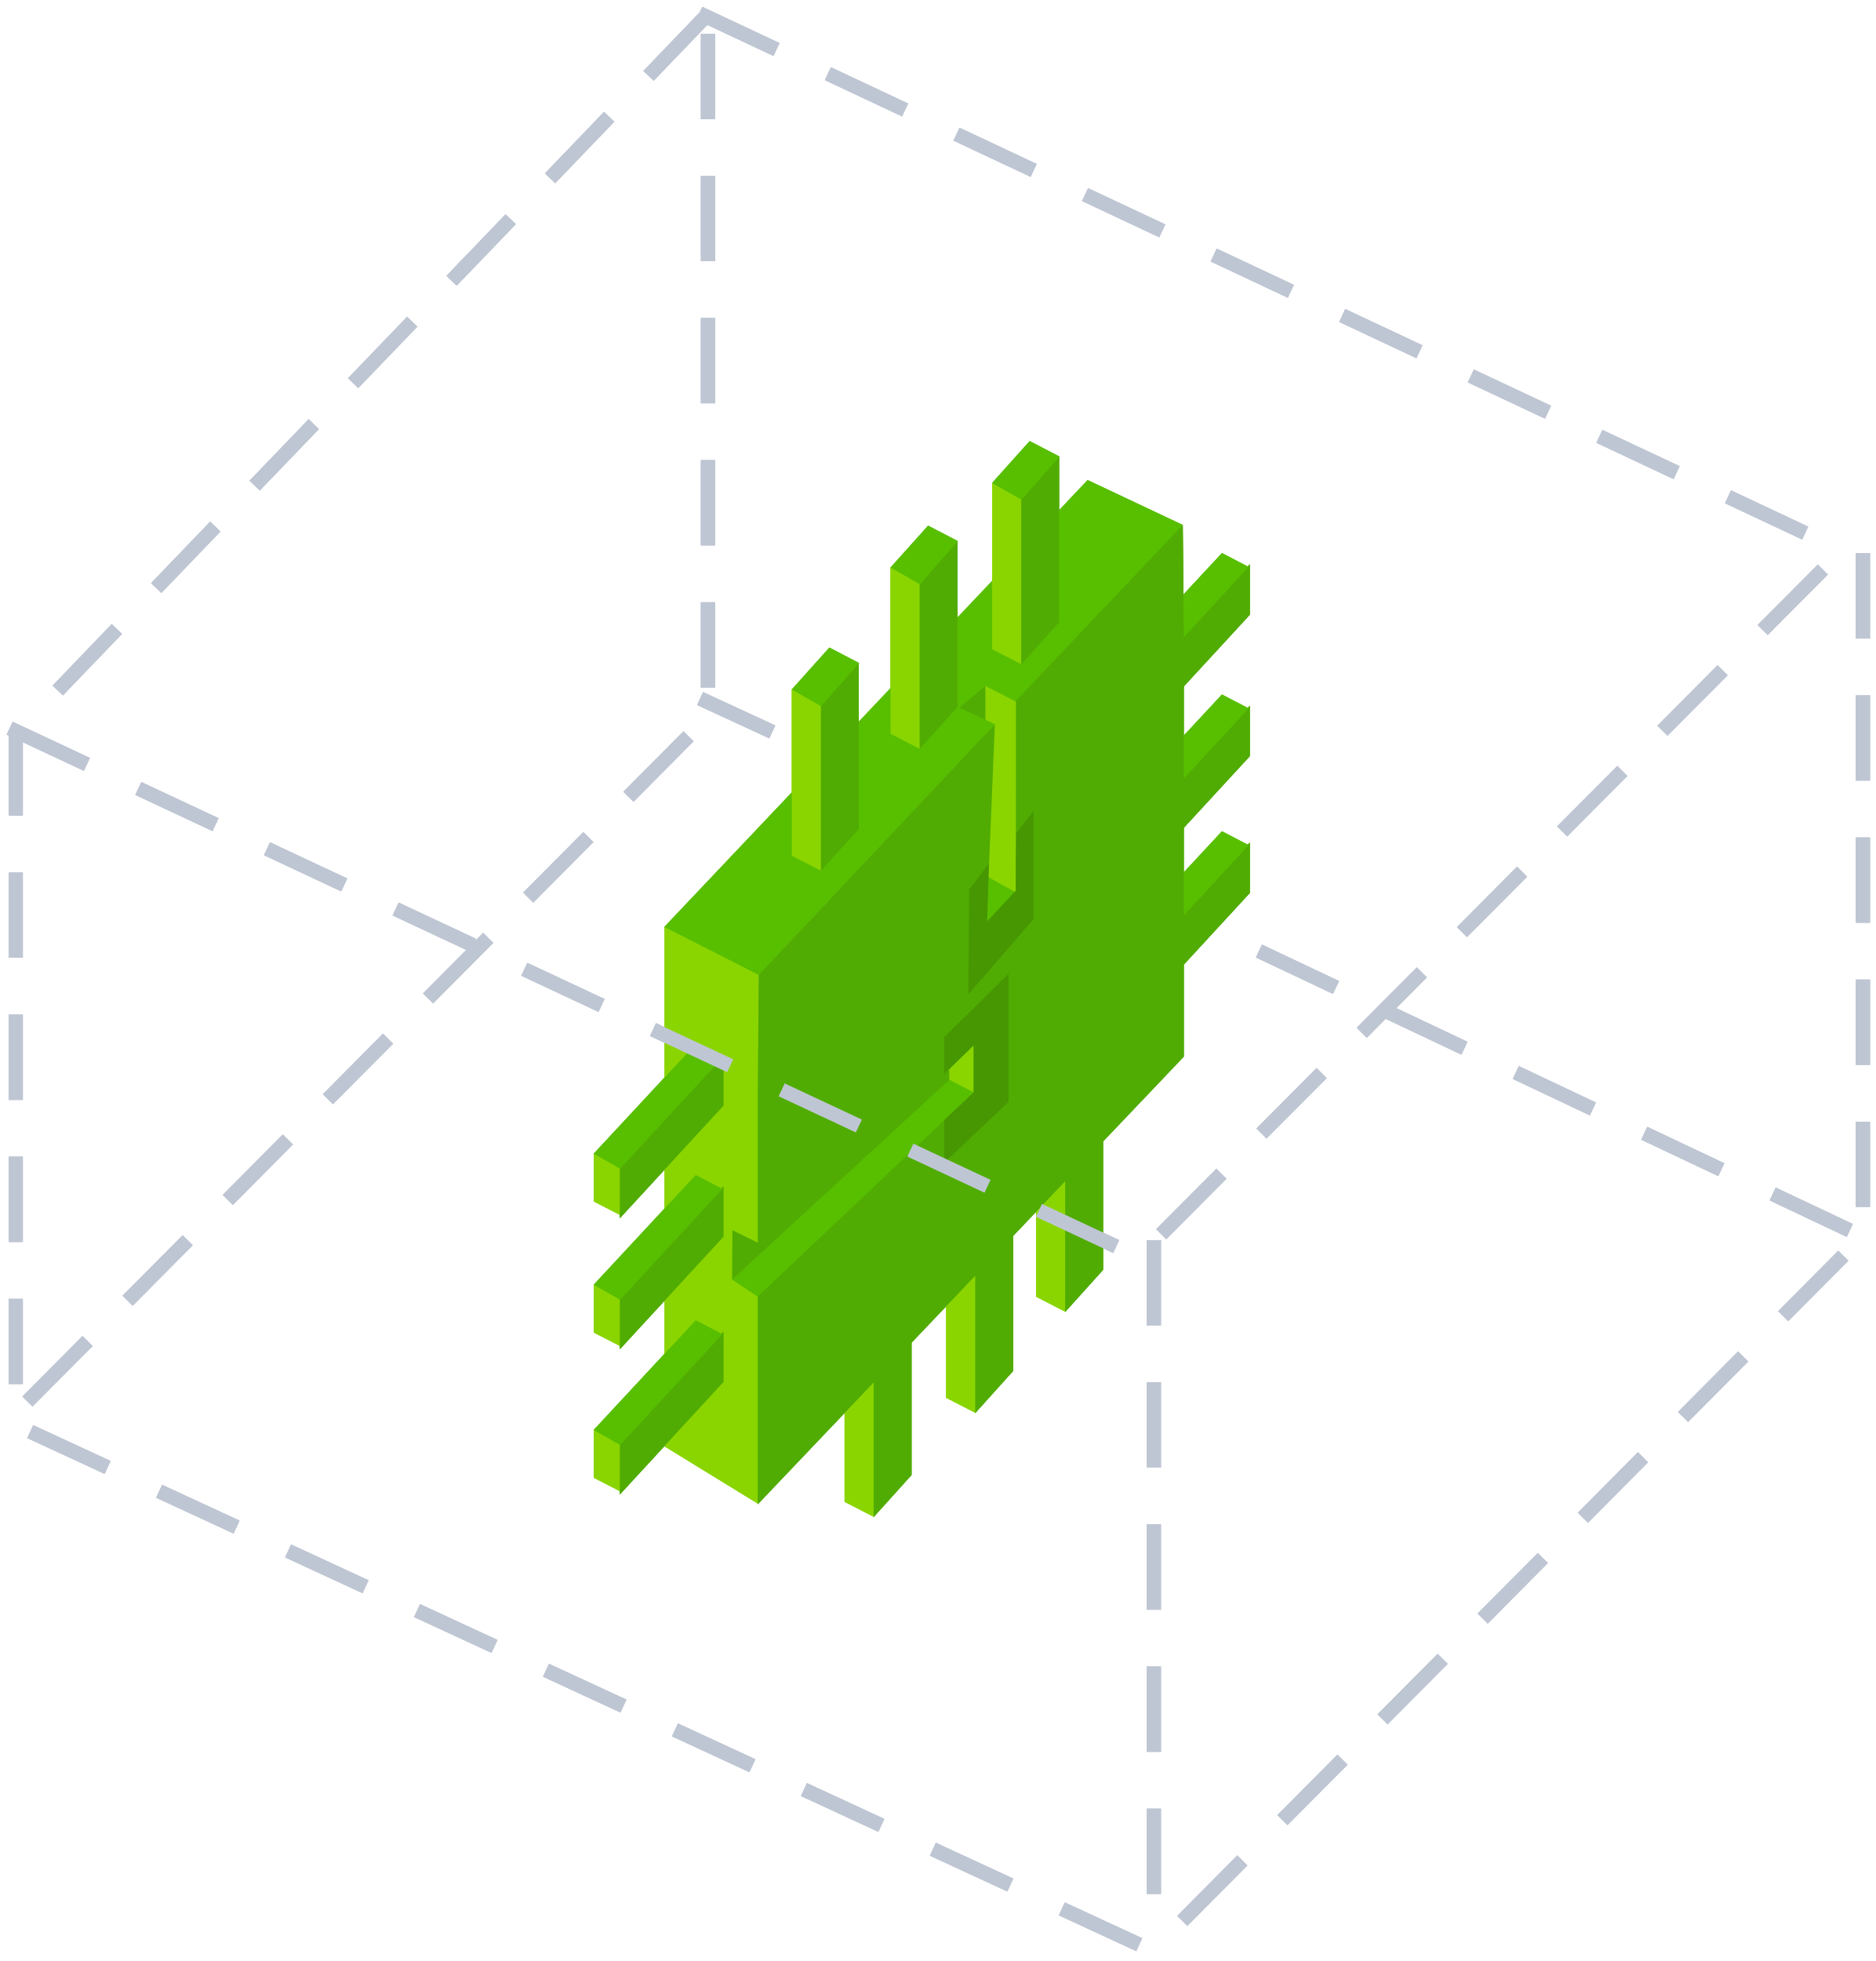
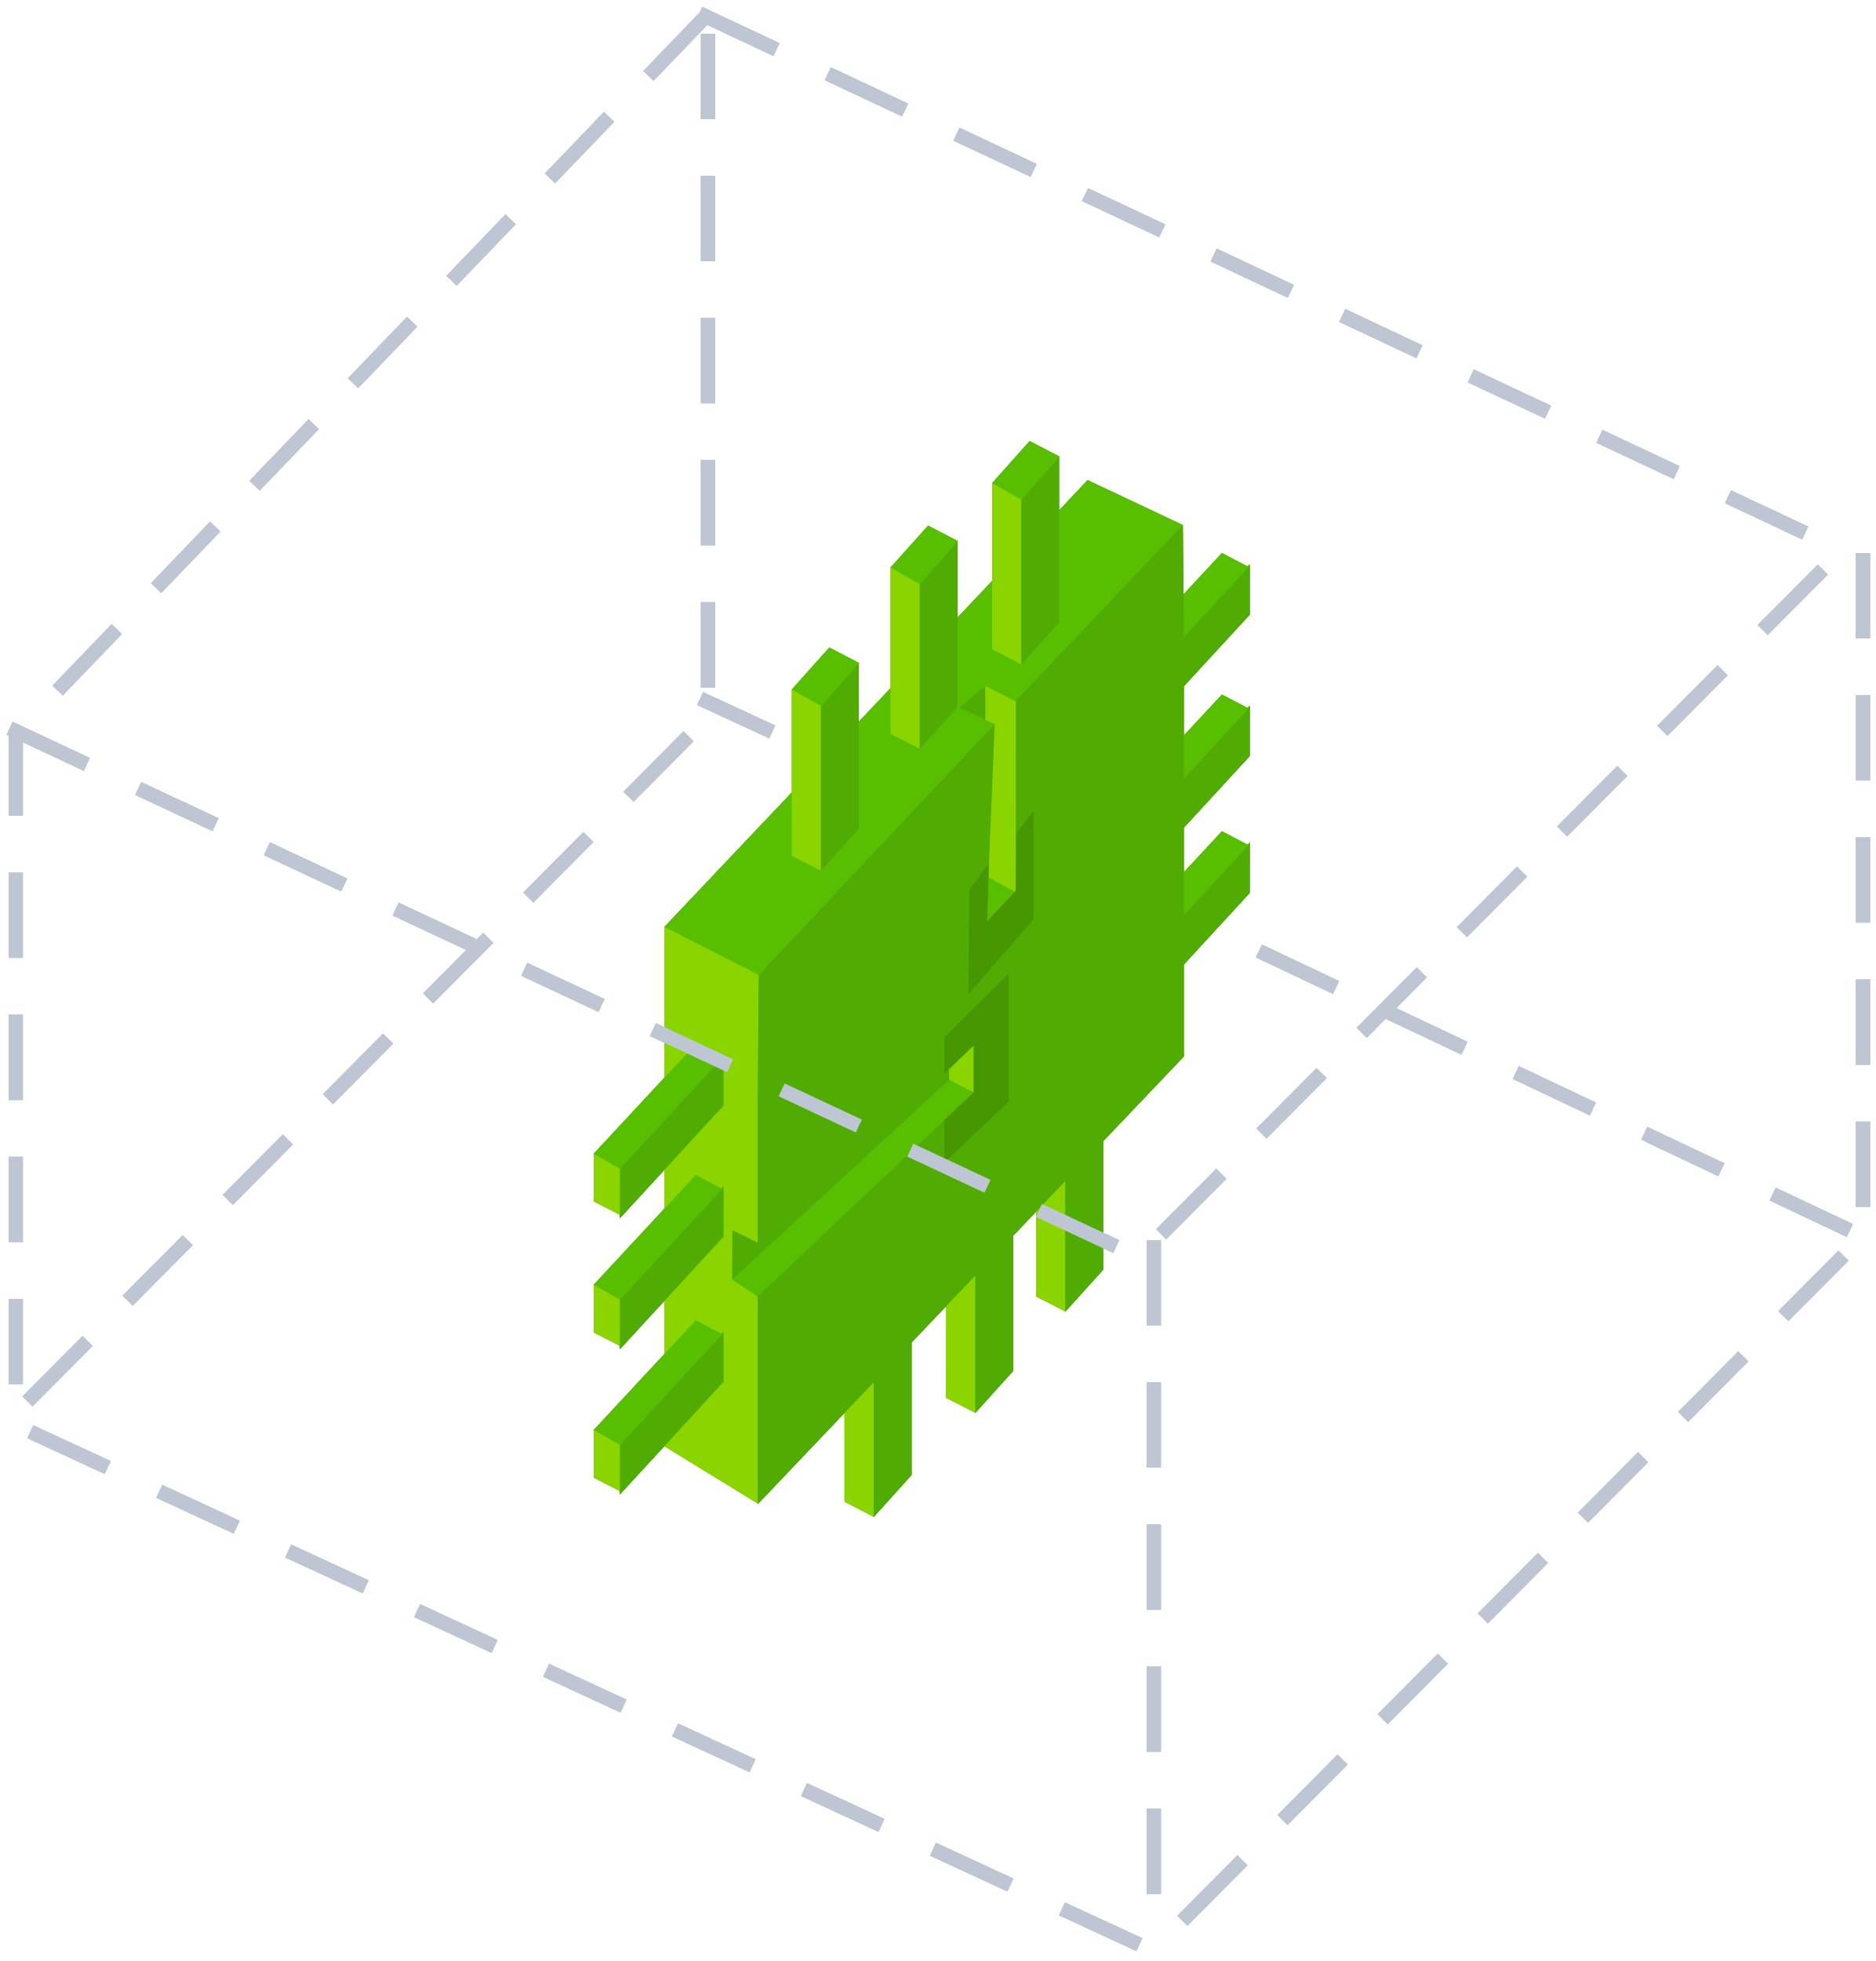
- <svg xmlns="http://www.w3.org/2000/svg" width="132px" height="138px" viewBox="0 0 132 138" version="1.1">
-   <defs />
-   <g id="Page-1" stroke="none" stroke-width="1" fill="none" fill-rule="evenodd">
-     <g id="首页编辑版" transform="translate(-649, -2417)">
-       <g id="Group-68" transform="translate(648, 2416)">
-         <g id="VM" transform="translate(0.239086, 0.727089)">
-           <g id="Group-35" transform="translate(40.47251, 30.55081)">
-             <g id="Group-38" transform="translate(38.01227, 7.363821)">
-               <g id="Group-37" transform="translate(0.027472, 0.895182)">
-                 <polygon id="Path-15" fill="#8AD500" points="1.073 8.105 3.189 9.167 2.929 12.425 1.073 11.471" />
-                 <polygon id="Path-16" fill="#50AC02" points="2.909 9.035 2.909 12.653 10.213 4.726 10.213 1.176" />
-                 <polygon id="Path-17" fill="#58BF00" transform="translate(5.60736, 4.776056) rotate(-9) translate(-5.60736, -4.776056) " points="0.604 7.363 2.272 8.697 10.61 2.113 8.907 0.855" />
-               </g>
-               <g id="Group-37" transform="translate(0.027472, 20.4726)">
-                 <polygon id="Path-15" fill="#8AD500" points="1.073 8.105 3.189 9.167 2.929 12.425 1.073 11.471" />
-                 <polygon id="Path-16" fill="#50AC02" points="2.909 9.035 2.909 12.653 10.213 4.726 10.213 1.176" />
-                 <polygon id="Path-17" fill="#58BF00" transform="translate(5.60736, 4.776056) rotate(-9) translate(-5.60736, -4.776056) " points="0.604 7.363 2.272 8.697 10.61 2.113 8.907 0.855" />
-               </g>
-               <g id="Group-37" transform="translate(0.027472, 10.8474)">
-                 <polygon id="Path-15" fill="#8AD500" points="1.073 8.105 3.189 9.167 2.929 12.425 1.073 11.471" />
-                 <polygon id="Path-16" fill="#50AC02" points="2.909 9.035 2.909 12.653 10.213 4.726 10.213 1.176" />
-                 <polygon id="Path-17" fill="#58BF00" transform="translate(5.60736, 4.776056) rotate(-9) translate(-5.60736, -4.776056) " points="0.604 7.363 2.272 8.697 10.61 2.113 8.907 0.855" />
-               </g>
-             </g>
-             <g id="Group-36" transform="translate(17.85147, 45.95812)">
-               <g id="Group-17" transform="translate(0.820317, 14.43409)">
-                 <polygon id="Path-15" fill="#8AD500" points="1.061 3.308 3.418 4.492 3.128 16.077 1.061 15.015" />
-                 <polygon id="Path-16" fill="#50AC02" points="3.106 4.345 3.106 16.088 5.773 13.129 5.773 1.462" />
-                 <polygon id="Path-17" fill="#58BF00" transform="translate(3.433737, 2.428972) rotate(-9) translate(-3.433737, -2.428972) " points="0.948 2.935 2.807 4.422 5.919 1.838 4.022 0.436" />
-               </g>
-               <g id="Group-17" transform="translate(7.970715, 7.114801)">
-                 <polygon id="Path-15" fill="#8AD500" points="1.061 3.308 3.418 4.492 3.128 16.077 1.061 15.015" />
-                 <polygon id="Path-16" fill="#50AC02" points="3.106 4.345 3.106 16.088 5.773 13.129 5.773 1.462" />
-                 <polygon id="Path-17" fill="#58BF00" transform="translate(3.433737, 2.428972) rotate(-9) translate(-3.433737, -2.428972) " points="0.948 2.935 2.807 4.422 5.919 1.838 4.022 0.436" />
-               </g>
-               <g id="Group-17" transform="translate(14.3008, 0)">
-                 <polygon id="Path-15" fill="#8AD500" points="1.061 3.308 3.418 4.492 3.128 16.077 1.061 15.015" />
-                 <polygon id="Path-16" fill="#50AC02" points="3.106 4.345 3.106 16.088 5.773 13.129 5.773 1.462" />
-                 <polygon id="Path-17" fill="#58BF00" transform="translate(3.433737, 2.428972) rotate(-9) translate(-3.433737, -2.428972) " points="0.948 2.935 2.807 4.422 5.919 1.838 4.022 0.436" />
-               </g>
-             </g>
-             <g id="Group-39" transform="translate(2.356412, 1.730139)">
-               <g id="Group-24" transform="translate(0.067727, 0.811323)">
-                 <polygon id="Path-17" fill="#58BF00" transform="translate(25.07181, 29.31982) rotate(-9) translate(-25.07181, -29.31982) " points="20.866 28.047 26.895 32.415 29.277 30.61 23.417 26.225" />
-                 <polygon id="Path-15" fill="#8AD500" points="4.639 32.366 11.253 35.778 11.246 54.658 9.425 53.774 9.425 57.252 11.238 58.206 11.238 73.013 4.639 68.963" />
-                 <polygon id="Path-15" fill="#8AD500" points="27.197 15.419 29.388 16.566 29.373 29.982 27.197 28.779" />
-                 <polygon id="Path-57" fill="#50AC02" points="27.217 15.429 27.217 17.902 25.361 16.985" />
-                 <polygon id="Path-17" fill="#58BF00" transform="translate(22.88334, 18.36803) rotate(-9) translate(-22.88334, -18.36803) " points="2.649 29.384 8.678 33.751 27.866 18.932 25.565 17.392 27.619 16.166 29.576 17.59 43.117 7.154 36.996 2.985" />
-                 <polygon id="Path-17" fill="#58BF00" transform="translate(18.03917, 50.7792) rotate(-9) translate(-18.03917, -50.7792) " points="8.485 55.793 10.139 57.32 27.593 45.438 25.683 44.238" />
-                 <polygon id="Path-16" fill="#50AC02" points="11.276 35.78 11.197 43.582 11.197 54.779 24.682 43.168 26.413 44.036 11.197 58.421 11.197 73.036 41.182 41.539 41.182 21.397 41.182 11.897 41.111 4.125 29.372 16.495 29.372 29.861 27.31 32.048 27.883 18.16" />
-                 <polygon id="Path-16" fill="#469701" points="26.08 29.775 26.02 37.164 30.61 31.858 30.61 24.245 29.389 25.812 29.351 29.876 27.342 32.023 27.466 27.946" />
-                 <polygon id="Path-7" fill="#8AD500" points="26.388 40.75 24.581 42.524 24.581 43.117 26.388 44.048" />
-               </g>
-               <polygon id="Path-58" fill="#50AC02" points="9.482 54.573 9.459 58.039 24.744 43.985 24.744 43.244 11.274 55.449" />
-             </g>
-             <g id="Group-40" transform="translate(14.79705, 0.351049)">
-               <g id="Group-17" transform="translate(0.161712, 14.57646)">
-                 <polygon id="Path-15" fill="#8AD500" points="1.061 3.308 3.418 4.492 3.128 16.077 1.061 15.015" />
-                 <polygon id="Path-16" fill="#50AC02" points="3.106 4.345 3.106 16.088 5.773 13.129 5.773 1.462" />
-                 <polygon id="Path-17" fill="#58BF00" transform="translate(3.433737, 2.428972) rotate(-9) translate(-3.433737, -2.428972) " points="0.948 2.935 2.807 4.422 5.919 1.838 4.022 0.436" />
-               </g>
-               <g id="Group-17" transform="translate(7.110716, 5.995982)">
-                 <polygon id="Path-15" fill="#8AD500" points="1.061 3.308 3.418 4.492 3.128 16.077 1.061 15.015" />
-                 <polygon id="Path-16" fill="#50AC02" points="3.106 4.345 3.106 16.088 5.773 13.129 5.773 1.462" />
-                 <polygon id="Path-17" fill="#58BF00" transform="translate(3.433737, 2.428972) rotate(-9) translate(-3.433737, -2.428972) " points="0.948 2.935 2.807 4.422 5.919 1.838 4.022 0.436" />
-               </g>
-               <g id="Group-17" transform="translate(14.26111, 0.044117)">
-                 <polygon id="Path-15" fill="#8AD500" points="1.061 3.308 3.418 4.492 3.128 16.077 1.061 15.015" />
-                 <polygon id="Path-16" fill="#50AC02" points="3.106 4.345 3.106 16.088 5.773 13.129 5.773 1.462" />
-                 <polygon id="Path-17" fill="#58BF00" transform="translate(3.433737, 2.428972) rotate(-9) translate(-3.433737, -2.428972) " points="0.948 2.935 2.807 4.422 5.919 1.838 4.022 0.436" />
-               </g>
-             </g>
-             <g id="Group-17" transform="translate(0.035029, 42.25343)">
-               <g id="Group-37" transform="translate(0.969781, 0.545233)">
-                 <polygon id="Path-15" fill="#8AD500" points="1.073 8.105 3.189 9.167 2.929 12.425 1.073 11.471" />
-                 <polygon id="Path-16" fill="#50AC02" points="2.909 9.035 2.909 12.653 10.213 4.726 10.213 1.176" />
-                 <polygon id="Path-17" fill="#58BF00" transform="translate(5.60736, 4.776056) rotate(-9) translate(-5.60736, -4.776056) " points="0.604 7.363 2.272 8.697 10.61 2.113 8.907 0.855" />
-               </g>
-               <g id="Group-37" transform="translate(0.969781, 19.98686)">
-                 <polygon id="Path-15" fill="#8AD500" points="1.073 8.105 3.189 9.167 2.929 12.425 1.073 11.471" />
-                 <polygon id="Path-16" fill="#50AC02" points="2.909 9.035 2.909 12.653 10.213 4.726 10.213 1.176" />
-                 <polygon id="Path-17" fill="#58BF00" transform="translate(5.60736, 4.776056) rotate(-9) translate(-5.60736, -4.776056) " points="0.604 7.363 2.272 8.697 10.61 2.113 8.907 0.855" />
-               </g>
-               <g id="Group-37" transform="translate(0.969781, 9.766271)">
-                 <polygon id="Path-15" fill="#8AD500" points="1.073 8.105 3.189 9.167 2.929 12.425 1.073 11.471" />
-                 <polygon id="Path-16" fill="#50AC02" points="2.909 9.035 2.909 12.653 10.213 4.726 10.213 1.176" />
-                 <polygon id="Path-17" fill="#58BF00" transform="translate(5.60736, 4.776056) rotate(-9) translate(-5.60736, -4.776056) " points="0.604 7.363 2.272 8.697 10.61 2.113 8.907 0.855" />
-               </g>
-             </g>
-             <polygon id="Path-59" fill="#469701" points="26.747 45.276 28.824 43.273 28.824 46.588 26.747 48.544 26.747 51.543 31.277 47.26 31.277 38.244 26.747 42.706" />
-           </g>
-           <g id="waikuang" transform="translate(0.47251, 0.550813)" stroke="#BFC6D3" stroke-dasharray="5" stroke-linecap="square">
-             <path d="M49.962,0.868 L131.404,39.146 L131.404,86.701 L81.406,137.006 L1.395,99.997 L1.395,51.391 L49.962,0.868 Z" id="Line-27" />
-             <path d="M130.028,86.098 L88.97,66.683 M54.189,51.019 L50.017,49.089" id="Line-27" />
-             <path d="M50.118,2.604 L50.118,50.159 L0.12,100.464" id="Line-27" />
-             <path d="M1.421,51.18 L80.421,88.18 L130.569,37.811" id="Line" />
-             <path d="M81.5,87.5 L81.5,136.5" id="Line-2" />
-           </g>
-         </g>
-         <g id="VM" transform="translate(0.239086, 0.727089)">
-           <g id="Group-35" transform="translate(40.47251, 30.55081)">
-             <g id="Group-38" transform="translate(38.01227, 7.363821)">
-               <g id="Group-37" transform="translate(0.027472, 0.895182)">
-                 <polygon id="Path-15" fill="#8AD500" points="1.073 8.105 3.189 9.167 2.929 12.425 1.073 11.471" />
-                 <polygon id="Path-16" fill="#50AC02" points="2.909 9.035 2.909 12.653 10.213 4.726 10.213 1.176" />
-                 <polygon id="Path-17" fill="#58BF00" transform="translate(5.60736, 4.776056) rotate(-9) translate(-5.60736, -4.776056) " points="0.604 7.363 2.272 8.697 10.61 2.113 8.907 0.855" />
-               </g>
-               <g id="Group-37" transform="translate(0.027472, 20.4726)">
-                 <polygon id="Path-15" fill="#8AD500" points="1.073 8.105 3.189 9.167 2.929 12.425 1.073 11.471" />
-                 <polygon id="Path-16" fill="#50AC02" points="2.909 9.035 2.909 12.653 10.213 4.726 10.213 1.176" />
-                 <polygon id="Path-17" fill="#58BF00" transform="translate(5.60736, 4.776056) rotate(-9) translate(-5.60736, -4.776056) " points="0.604 7.363 2.272 8.697 10.61 2.113 8.907 0.855" />
-               </g>
-               <g id="Group-37" transform="translate(0.027472, 10.8474)">
-                 <polygon id="Path-15" fill="#8AD500" points="1.073 8.105 3.189 9.167 2.929 12.425 1.073 11.471" />
-                 <polygon id="Path-16" fill="#50AC02" points="2.909 9.035 2.909 12.653 10.213 4.726 10.213 1.176" />
-                 <polygon id="Path-17" fill="#58BF00" transform="translate(5.60736, 4.776056) rotate(-9) translate(-5.60736, -4.776056) " points="0.604 7.363 2.272 8.697 10.61 2.113 8.907 0.855" />
-               </g>
-             </g>
-             <g id="Group-36" transform="translate(17.85147, 45.95812)">
-               <g id="Group-17" transform="translate(0.820317, 14.43409)">
-                 <polygon id="Path-15" fill="#8AD500" points="1.061 3.308 3.418 4.492 3.128 16.077 1.061 15.015" />
-                 <polygon id="Path-16" fill="#50AC02" points="3.106 4.345 3.106 16.088 5.773 13.129 5.773 1.462" />
-                 <polygon id="Path-17" fill="#58BF00" transform="translate(3.433737, 2.428972) rotate(-9) translate(-3.433737, -2.428972) " points="0.948 2.935 2.807 4.422 5.919 1.838 4.022 0.436" />
-               </g>
-               <g id="Group-17" transform="translate(7.970715, 7.114801)">
-                 <polygon id="Path-15" fill="#8AD500" points="1.061 3.308 3.418 4.492 3.128 16.077 1.061 15.015" />
-                 <polygon id="Path-16" fill="#50AC02" points="3.106 4.345 3.106 16.088 5.773 13.129 5.773 1.462" />
-                 <polygon id="Path-17" fill="#58BF00" transform="translate(3.433737, 2.428972) rotate(-9) translate(-3.433737, -2.428972) " points="0.948 2.935 2.807 4.422 5.919 1.838 4.022 0.436" />
-               </g>
-               <g id="Group-17" transform="translate(14.3008, 0)">
-                 <polygon id="Path-15" fill="#8AD500" points="1.061 3.308 3.418 4.492 3.128 16.077 1.061 15.015" />
-                 <polygon id="Path-16" fill="#50AC02" points="3.106 4.345 3.106 16.088 5.773 13.129 5.773 1.462" />
-                 <polygon id="Path-17" fill="#58BF00" transform="translate(3.433737, 2.428972) rotate(-9) translate(-3.433737, -2.428972) " points="0.948 2.935 2.807 4.422 5.919 1.838 4.022 0.436" />
-               </g>
-             </g>
-             <g id="Group-39" transform="translate(2.356412, 1.730139)">
-               <g id="Group-24" transform="translate(0.067727, 0.811323)">
-                 <polygon id="Path-17" fill="#58BF00" transform="translate(25.07181, 29.31982) rotate(-9) translate(-25.07181, -29.31982) " points="20.866 28.047 26.895 32.415 29.277 30.61 23.417 26.225" />
-                 <polygon id="Path-15" fill="#8AD500" points="4.639 32.366 11.253 35.778 11.246 54.658 9.425 53.774 9.425 57.252 11.238 58.206 11.238 73.013 4.639 68.963" />
-                 <polygon id="Path-15" fill="#8AD500" points="27.197 15.419 29.388 16.566 29.373 29.982 27.197 28.779" />
-                 <polygon id="Path-57" fill="#50AC02" points="27.217 15.429 27.217 17.902 25.361 16.985" />
-                 <polygon id="Path-17" fill="#58BF00" transform="translate(22.88334, 18.36803) rotate(-9) translate(-22.88334, -18.36803) " points="2.649 29.384 8.678 33.751 27.866 18.932 25.565 17.392 27.619 16.166 29.576 17.59 43.117 7.154 36.996 2.985" />
-                 <polygon id="Path-17" fill="#58BF00" transform="translate(18.03917, 50.7792) rotate(-9) translate(-18.03917, -50.7792) " points="8.485 55.793 10.139 57.32 27.593 45.438 25.683 44.238" />
-                 <polygon id="Path-16" fill="#50AC02" points="11.276 35.78 11.197 43.582 11.197 54.779 24.682 43.168 26.413 44.036 11.197 58.421 11.197 73.036 41.182 41.539 41.182 21.397 41.182 11.897 41.111 4.125 29.372 16.495 29.372 29.861 27.31 32.048 27.883 18.16" />
-                 <polygon id="Path-16" fill="#469701" points="26.08 29.775 26.02 37.164 30.61 31.858 30.61 24.245 29.389 25.812 29.351 29.876 27.342 32.023 27.466 27.946" />
-                 <polygon id="Path-7" fill="#8AD500" points="26.388 40.75 24.581 42.524 24.581 43.117 26.388 44.048" />
-               </g>
-               <polygon id="Path-58" fill="#50AC02" points="9.482 54.573 9.459 58.039 24.744 43.985 24.744 43.244 11.274 55.449" />
-             </g>
-             <g id="Group-40" transform="translate(14.79705, 0.351049)">
-               <g id="Group-17" transform="translate(0.161712, 14.57646)">
-                 <polygon id="Path-15" fill="#8AD500" points="1.061 3.308 3.418 4.492 3.128 16.077 1.061 15.015" />
-                 <polygon id="Path-16" fill="#50AC02" points="3.106 4.345 3.106 16.088 5.773 13.129 5.773 1.462" />
-                 <polygon id="Path-17" fill="#58BF00" transform="translate(3.433737, 2.428972) rotate(-9) translate(-3.433737, -2.428972) " points="0.948 2.935 2.807 4.422 5.919 1.838 4.022 0.436" />
-               </g>
-               <g id="Group-17" transform="translate(7.110716, 5.995982)">
-                 <polygon id="Path-15" fill="#8AD500" points="1.061 3.308 3.418 4.492 3.128 16.077 1.061 15.015" />
-                 <polygon id="Path-16" fill="#50AC02" points="3.106 4.345 3.106 16.088 5.773 13.129 5.773 1.462" />
-                 <polygon id="Path-17" fill="#58BF00" transform="translate(3.433737, 2.428972) rotate(-9) translate(-3.433737, -2.428972) " points="0.948 2.935 2.807 4.422 5.919 1.838 4.022 0.436" />
-               </g>
-               <g id="Group-17" transform="translate(14.26111, 0.044117)">
-                 <polygon id="Path-15" fill="#8AD500" points="1.061 3.308 3.418 4.492 3.128 16.077 1.061 15.015" />
-                 <polygon id="Path-16" fill="#50AC02" points="3.106 4.345 3.106 16.088 5.773 13.129 5.773 1.462" />
-                 <polygon id="Path-17" fill="#58BF00" transform="translate(3.433737, 2.428972) rotate(-9) translate(-3.433737, -2.428972) " points="0.948 2.935 2.807 4.422 5.919 1.838 4.022 0.436" />
-               </g>
-             </g>
-             <g id="Group-17" transform="translate(0.035029, 42.25343)">
-               <g id="Group-37" transform="translate(0.969781, 0.545233)">
-                 <polygon id="Path-15" fill="#8AD500" points="1.073 8.105 3.189 9.167 2.929 12.425 1.073 11.471" />
-                 <polygon id="Path-16" fill="#50AC02" points="2.909 9.035 2.909 12.653 10.213 4.726 10.213 1.176" />
-                 <polygon id="Path-17" fill="#58BF00" transform="translate(5.60736, 4.776056) rotate(-9) translate(-5.60736, -4.776056) " points="0.604 7.363 2.272 8.697 10.61 2.113 8.907 0.855" />
-               </g>
-               <g id="Group-37" transform="translate(0.969781, 19.98686)">
-                 <polygon id="Path-15" fill="#8AD500" points="1.073 8.105 3.189 9.167 2.929 12.425 1.073 11.471" />
-                 <polygon id="Path-16" fill="#50AC02" points="2.909 9.035 2.909 12.653 10.213 4.726 10.213 1.176" />
-                 <polygon id="Path-17" fill="#58BF00" transform="translate(5.60736, 4.776056) rotate(-9) translate(-5.60736, -4.776056) " points="0.604 7.363 2.272 8.697 10.61 2.113 8.907 0.855" />
-               </g>
-               <g id="Group-37" transform="translate(0.969781, 9.766271)">
-                 <polygon id="Path-15" fill="#8AD500" points="1.073 8.105 3.189 9.167 2.929 12.425 1.073 11.471" />
-                 <polygon id="Path-16" fill="#50AC02" points="2.909 9.035 2.909 12.653 10.213 4.726 10.213 1.176" />
-                 <polygon id="Path-17" fill="#58BF00" transform="translate(5.60736, 4.776056) rotate(-9) translate(-5.60736, -4.776056) " points="0.604 7.363 2.272 8.697 10.61 2.113 8.907 0.855" />
-               </g>
-             </g>
-             <polygon id="Path-59" fill="#469701" points="26.747 45.276 28.824 43.273 28.824 46.588 26.747 48.544 26.747 51.543 31.277 47.26 31.277 38.244 26.747 42.706" />
-           </g>
-           <g id="waikuang" transform="translate(0.47251, 0.550813)" stroke="#BFC6D3" stroke-dasharray="5" stroke-linecap="square">
-             <path d="M49.962,0.868 L131.404,39.146 L131.404,86.701 L81.406,137.006 L1.395,99.997 L1.395,51.391 L49.962,0.868 Z" id="Line-27" />
-             <path d="M130.028,86.098 L88.97,66.683 M54.189,51.019 L50.017,49.089" id="Line-27" />
-             <path d="M50.118,2.604 L50.118,50.159 L0.12,100.464" id="Line-27" />
-             <path d="M1.421,51.18 L80.421,88.18 L130.569,37.811" id="Line" />
-             <path d="M81.5,87.5 L81.5,136.5" id="Line-2" />
-           </g>
-         </g>
-         <g id="VM" transform="translate(0.239086, 0.727089)">
-           <g id="Group-35" transform="translate(40.47251, 30.55081)">
-             <g id="Group-38" transform="translate(38.01227, 7.363821)">
-               <g id="Group-37" transform="translate(0.027472, 0.895182)">
-                 <polygon id="Path-15" fill="#8AD500" points="1.073 8.105 3.189 9.167 2.929 12.425 1.073 11.471" />
-                 <polygon id="Path-16" fill="#50AC02" points="2.909 9.035 2.909 12.653 10.213 4.726 10.213 1.176" />
-                 <polygon id="Path-17" fill="#58BF00" transform="translate(5.60736, 4.776056) rotate(-9) translate(-5.60736, -4.776056) " points="0.604 7.363 2.272 8.697 10.61 2.113 8.907 0.855" />
-               </g>
-               <g id="Group-37" transform="translate(0.027472, 20.4726)">
-                 <polygon id="Path-15" fill="#8AD500" points="1.073 8.105 3.189 9.167 2.929 12.425 1.073 11.471" />
-                 <polygon id="Path-16" fill="#50AC02" points="2.909 9.035 2.909 12.653 10.213 4.726 10.213 1.176" />
-                 <polygon id="Path-17" fill="#58BF00" transform="translate(5.60736, 4.776056) rotate(-9) translate(-5.60736, -4.776056) " points="0.604 7.363 2.272 8.697 10.61 2.113 8.907 0.855" />
-               </g>
-               <g id="Group-37" transform="translate(0.027472, 10.8474)">
-                 <polygon id="Path-15" fill="#8AD500" points="1.073 8.105 3.189 9.167 2.929 12.425 1.073 11.471" />
-                 <polygon id="Path-16" fill="#50AC02" points="2.909 9.035 2.909 12.653 10.213 4.726 10.213 1.176" />
-                 <polygon id="Path-17" fill="#58BF00" transform="translate(5.60736, 4.776056) rotate(-9) translate(-5.60736, -4.776056) " points="0.604 7.363 2.272 8.697 10.61 2.113 8.907 0.855" />
-               </g>
-             </g>
-             <g id="Group-36" transform="translate(17.85147, 45.95812)">
-               <g id="Group-17" transform="translate(0.820317, 14.43409)">
-                 <polygon id="Path-15" fill="#8AD500" points="1.061 3.308 3.418 4.492 3.128 16.077 1.061 15.015" />
-                 <polygon id="Path-16" fill="#50AC02" points="3.106 4.345 3.106 16.088 5.773 13.129 5.773 1.462" />
-                 <polygon id="Path-17" fill="#58BF00" transform="translate(3.433737, 2.428972) rotate(-9) translate(-3.433737, -2.428972) " points="0.948 2.935 2.807 4.422 5.919 1.838 4.022 0.436" />
-               </g>
-               <g id="Group-17" transform="translate(7.970715, 7.114801)">
-                 <polygon id="Path-15" fill="#8AD500" points="1.061 3.308 3.418 4.492 3.128 16.077 1.061 15.015" />
-                 <polygon id="Path-16" fill="#50AC02" points="3.106 4.345 3.106 16.088 5.773 13.129 5.773 1.462" />
-                 <polygon id="Path-17" fill="#58BF00" transform="translate(3.433737, 2.428972) rotate(-9) translate(-3.433737, -2.428972) " points="0.948 2.935 2.807 4.422 5.919 1.838 4.022 0.436" />
-               </g>
-               <g id="Group-17" transform="translate(14.3008, 0)">
-                 <polygon id="Path-15" fill="#8AD500" points="1.061 3.308 3.418 4.492 3.128 16.077 1.061 15.015" />
-                 <polygon id="Path-16" fill="#50AC02" points="3.106 4.345 3.106 16.088 5.773 13.129 5.773 1.462" />
-                 <polygon id="Path-17" fill="#58BF00" transform="translate(3.433737, 2.428972) rotate(-9) translate(-3.433737, -2.428972) " points="0.948 2.935 2.807 4.422 5.919 1.838 4.022 0.436" />
-               </g>
-             </g>
-             <g id="Group-39" transform="translate(2.356412, 1.730139)">
-               <g id="Group-24" transform="translate(0.067727, 0.811323)">
-                 <polygon id="Path-17" fill="#58BF00" transform="translate(25.07181, 29.31982) rotate(-9) translate(-25.07181, -29.31982) " points="20.866 28.047 26.895 32.415 29.277 30.61 23.417 26.225" />
-                 <polygon id="Path-15" fill="#8AD500" points="4.639 32.366 11.253 35.778 11.246 54.658 9.425 53.774 9.425 57.252 11.238 58.206 11.238 73.013 4.639 68.963" />
-                 <polygon id="Path-15" fill="#8AD500" points="27.197 15.419 29.388 16.566 29.373 29.982 27.197 28.779" />
-                 <polygon id="Path-57" fill="#50AC02" points="27.217 15.429 27.217 17.902 25.361 16.985" />
-                 <polygon id="Path-17" fill="#58BF00" transform="translate(22.88334, 18.36803) rotate(-9) translate(-22.88334, -18.36803) " points="2.649 29.384 8.678 33.751 27.866 18.932 25.565 17.392 27.619 16.166 29.576 17.59 43.117 7.154 36.996 2.985" />
-                 <polygon id="Path-17" fill="#58BF00" transform="translate(18.03917, 50.7792) rotate(-9) translate(-18.03917, -50.7792) " points="8.485 55.793 10.139 57.32 27.593 45.438 25.683 44.238" />
-                 <polygon id="Path-16" fill="#50AC02" points="11.276 35.78 11.197 43.582 11.197 54.779 24.682 43.168 26.413 44.036 11.197 58.421 11.197 73.036 41.182 41.539 41.182 21.397 41.182 11.897 41.111 4.125 29.372 16.495 29.372 29.861 27.31 32.048 27.883 18.16" />
-                 <polygon id="Path-16" fill="#469701" points="26.08 29.775 26.02 37.164 30.61 31.858 30.61 24.245 29.389 25.812 29.351 29.876 27.342 32.023 27.466 27.946" />
-                 <polygon id="Path-7" fill="#8AD500" points="26.388 40.75 24.581 42.524 24.581 43.117 26.388 44.048" />
-               </g>
-               <polygon id="Path-58" fill="#50AC02" points="9.482 54.573 9.459 58.039 24.744 43.985 24.744 43.244 11.274 55.449" />
-             </g>
-             <g id="Group-40" transform="translate(14.79705, 0.351049)">
-               <g id="Group-17" transform="translate(0.161712, 14.57646)">
-                 <polygon id="Path-15" fill="#8AD500" points="1.061 3.308 3.418 4.492 3.128 16.077 1.061 15.015" />
-                 <polygon id="Path-16" fill="#50AC02" points="3.106 4.345 3.106 16.088 5.773 13.129 5.773 1.462" />
-                 <polygon id="Path-17" fill="#58BF00" transform="translate(3.433737, 2.428972) rotate(-9) translate(-3.433737, -2.428972) " points="0.948 2.935 2.807 4.422 5.919 1.838 4.022 0.436" />
-               </g>
-               <g id="Group-17" transform="translate(7.110716, 5.995982)">
-                 <polygon id="Path-15" fill="#8AD500" points="1.061 3.308 3.418 4.492 3.128 16.077 1.061 15.015" />
-                 <polygon id="Path-16" fill="#50AC02" points="3.106 4.345 3.106 16.088 5.773 13.129 5.773 1.462" />
-                 <polygon id="Path-17" fill="#58BF00" transform="translate(3.433737, 2.428972) rotate(-9) translate(-3.433737, -2.428972) " points="0.948 2.935 2.807 4.422 5.919 1.838 4.022 0.436" />
-               </g>
-               <g id="Group-17" transform="translate(14.26111, 0.044117)">
-                 <polygon id="Path-15" fill="#8AD500" points="1.061 3.308 3.418 4.492 3.128 16.077 1.061 15.015" />
-                 <polygon id="Path-16" fill="#50AC02" points="3.106 4.345 3.106 16.088 5.773 13.129 5.773 1.462" />
-                 <polygon id="Path-17" fill="#58BF00" transform="translate(3.433737, 2.428972) rotate(-9) translate(-3.433737, -2.428972) " points="0.948 2.935 2.807 4.422 5.919 1.838 4.022 0.436" />
-               </g>
-             </g>
-             <g id="Group-17" transform="translate(0.035029, 42.25343)">
-               <g id="Group-37" transform="translate(0.969781, 0.545233)">
-                 <polygon id="Path-15" fill="#8AD500" points="1.073 8.105 3.189 9.167 2.929 12.425 1.073 11.471" />
-                 <polygon id="Path-16" fill="#50AC02" points="2.909 9.035 2.909 12.653 10.213 4.726 10.213 1.176" />
-                 <polygon id="Path-17" fill="#58BF00" transform="translate(5.60736, 4.776056) rotate(-9) translate(-5.60736, -4.776056) " points="0.604 7.363 2.272 8.697 10.61 2.113 8.907 0.855" />
-               </g>
-               <g id="Group-37" transform="translate(0.969781, 19.98686)">
-                 <polygon id="Path-15" fill="#8AD500" points="1.073 8.105 3.189 9.167 2.929 12.425 1.073 11.471" />
-                 <polygon id="Path-16" fill="#50AC02" points="2.909 9.035 2.909 12.653 10.213 4.726 10.213 1.176" />
-                 <polygon id="Path-17" fill="#58BF00" transform="translate(5.60736, 4.776056) rotate(-9) translate(-5.60736, -4.776056) " points="0.604 7.363 2.272 8.697 10.61 2.113 8.907 0.855" />
-               </g>
-               <g id="Group-37" transform="translate(0.969781, 9.766271)">
-                 <polygon id="Path-15" fill="#8AD500" points="1.073 8.105 3.189 9.167 2.929 12.425 1.073 11.471" />
-                 <polygon id="Path-16" fill="#50AC02" points="2.909 9.035 2.909 12.653 10.213 4.726 10.213 1.176" />
-                 <polygon id="Path-17" fill="#58BF00" transform="translate(5.60736, 4.776056) rotate(-9) translate(-5.60736, -4.776056) " points="0.604 7.363 2.272 8.697 10.61 2.113 8.907 0.855" />
-               </g>
-             </g>
-             <polygon id="Path-59" fill="#469701" points="26.747 45.276 28.824 43.273 28.824 46.588 26.747 48.544 26.747 51.543 31.277 47.26 31.277 38.244 26.747 42.706" />
-           </g>
-           <g id="waikuang" transform="translate(0.47251, 0.550813)" stroke="#BFC6D3" stroke-dasharray="5" stroke-linecap="square">
-             <path d="M49.962,0.868 L131.404,39.146 L131.404,86.701 L81.406,137.006 L1.395,99.997 L1.395,51.391 L49.962,0.868 Z" id="Line-27" />
-             <path d="M130.028,86.098 L88.97,66.683 M54.189,51.019 L50.017,49.089" id="Line-27" />
-             <path d="M50.118,2.604 L50.118,50.159 L0.12,100.464" id="Line-27" />
-             <path d="M1.421,51.18 L80.421,88.18 L130.569,37.811" id="Line" />
-             <path d="M81.5,87.5 L81.5,136.5" id="Line-2" />
-           </g>
-         </g>
+ <svg xmlns="http://www.w3.org/2000/svg" width="132" height="138">
+   <g fill="none" fill-rule="evenodd">
+     <path fill="#8AD500" d="M78.82 46.64l2.12 1.06-.26 3.26-1.86-.95z" />
+     <path fill="#50AC02" d="M80.66 47.57v3.62l7.3-7.93v-3.55z" />
+     <path fill="#58BF00" d="M78.82 46.65l1.86 1.06 7.2-7.81-1.88-.98z" />
+     <path fill="#8AD500" d="M78.82 66.22l2.12 1.06-.26 3.26-1.86-.95z" />
+     <path fill="#50AC02" d="M80.66 67.15v3.62l7.3-7.93v-3.55z" />
+     <path fill="#58BF00" d="M78.82 66.23l1.86 1.05 7.2-7.8L86 58.5z" />
+     <g>
+       <path fill="#8AD500" d="M78.82 56.6l2.12 1.06-.26 3.25-1.86-.95z" />
+       <path fill="#50AC02" d="M80.66 57.52v3.62l7.3-7.93v-3.55z" />
+       <path fill="#58BF00" d="M78.82 56.6l1.86 1.06 7.2-7.8-1.88-.98z" />
+     </g>
+     <g>
+       <path fill="#8AD500" d="M59.44 93.98l2.36 1.18-.29 11.59-2.07-1.07z" />
+       <path fill="#50AC02" d="M61.49 95.01v11.75l2.67-2.96V92.13z" />
+       <path fill="#58BF00" d="M59.44 93.99l2.07 1.18 2.67-3.04-2.1-1.1z" />
+       <g>
+         <path fill="#8AD500" d="M66.6 86.66l2.35 1.18-.29 11.59-2.07-1.06z" />
+         <path fill="#50AC02" d="M68.64 87.7v11.74l2.67-2.96V84.81z" />
+         <path fill="#58BF00" d="M66.6 86.67l2.06 1.18 2.67-3.04-2.1-1.1z" />
+       </g>
+       <g>
+         <path fill="#8AD500" d="M72.92 79.54l2.36 1.19L75 92.3l-2.07-1.06z" />
+         <path fill="#50AC02" d="M74.97 80.58v11.74l2.67-2.96V77.7z" />
+         <path fill="#58BF00" d="M72.92 79.55L75 80.73l2.67-3.04-2.1-1.09z" />
+       </g>
+     </g>
+     <g>
+       <path fill="#58BF00" d="M62.85 61.54l6.64 3.37 2.07-2.15-6.47-3.42z" />
+       <path fill="#8AD500" d="M46.77 65.19l6.62 3.4v18.89l-1.83-.89v3.48l1.81.96v14.8l-6.6-4.05zM69.33 48.24l2.2 1.15-.02 13.41-2.18-1.2z" />
+       <path fill="#50AC02" d="M69.35 48.25v2.47l-1.85-.92z" />
+       <path fill="#58BF00" d="M46.76 65.23l6.63 3.37 16.64-17.63-2.51-1.17 1.83-1.53 2.16 1.1 11.74-12.42-6.7-3.16zM51.52 90.04l1.87 1.26 15.39-14.47-2.08-.89z" />
+       <path fill="#50AC02" d="M53.41 68.6l-.08 7.8v11.2l13.49-11.61 1.73.87-15.22 14.38v14.61l29.99-31.5V44.73l-.07-7.78L71.5 49.31v13.37l-2.06 2.19.57-13.9z" />
+       <path fill="#469701" d="M68.22 62.6l-.06 7.38 4.59-5.3v-7.62l-1.22 1.57-.04 4.07-2.01 2.14.12-4.07z" />
+       <path fill="#8AD500" d="M68.52 73.57l-1.8 1.77v.6l1.8.93z" />
+       <path fill="#50AC02" d="M51.55 86.58l-.02 3.47L66.8 75.99v-.74l-13.47 12.2z" />
+     </g>
+     <g>
+       <path fill="#8AD500" d="M55.73 48.51l2.36 1.19-.3 11.58-2.06-1.06z" />
+       <path fill="#50AC02" d="M57.78 49.55v11.74l2.66-2.96V46.67z" />
+       <path fill="#58BF00" d="M55.73 48.52l2.07 1.18 2.67-3.04-2.1-1.09z" />
+       <g>
+         <path fill="#8AD500" d="M62.68 39.93l2.36 1.19-.3 11.58-2.06-1.06z" />
+         <path fill="#50AC02" d="M64.73 40.97v11.74l2.66-2.96V38.1z" />
+         <path fill="#58BF00" d="M62.68 39.94l2.07 1.18 2.67-3.04-2.1-1.09z" />
+       </g>
+       <g>
+         <path fill="#8AD500" d="M69.83 33.98l2.36 1.18-.3 11.59-2.06-1.06z" />
+         <path fill="#50AC02" d="M71.88 35.02v11.74l2.66-2.96V32.13z" />
+         <path fill="#58BF00" d="M69.83 34l2.07 1.17 2.67-3.04-2.1-1.09z" />
+       </g>
+     </g>
+     <g>
+       <path fill="#8AD500" d="M41.79 81.18l2.12 1.06-.26 3.26-1.86-.95z" />
+       <path fill="#50AC02" d="M43.63 82.11v3.62l7.3-7.93v-3.55z" />
+       <path fill="#58BF00" d="M41.79 81.19l1.85 1.06 7.2-7.81-1.87-.98z" />
+       <g>
+         <path fill="#8AD500" d="M41.79 100.62l2.12 1.07-.26 3.25-1.86-.95z" />
+         <path fill="#50AC02" d="M43.63 101.55v3.62l7.3-7.93V93.7z" />
+         <path fill="#58BF00" d="M41.79 100.63l1.85 1.06 7.2-7.8-1.87-.98z" />
+       </g>
+       <g>
+         <path fill="#8AD500" d="M41.79 90.4l2.12 1.06-.26 3.26-1.86-.95z" />
+         <path fill="#50AC02" d="M43.63 91.33v3.62l7.3-7.93v-3.55z" />
+         <path fill="#58BF00" d="M41.79 90.41l1.85 1.06 7.2-7.8-1.87-.99z" />
+       </g>
+     </g>
+     <path fill="#469701" d="M66.46 75.55l2.08-2v3.32l-2.08 1.95v3l4.53-4.28v-9.02l-4.53 4.46z" />
+     <g stroke="#BFC6D3" stroke-dasharray="5" stroke-linecap="square">
+       <path d="M49.67 1.15l81.45 38.27v47.56l-50 50.3-80.01-37V51.66L49.67 1.15zM129.74 86.38L88.68 66.96M53.9 51.3l-4.17-1.93" />
+       <path d="M49.83 2.88v47.56l-50 50.3" />
+       <path d="M1.13 51.46l79 37 50.15-50.37M81.21 87.78v49" />
+     </g>
+     <g>
+       <path fill="#8AD500" d="M78.82 46.64l2.12 1.06-.26 3.26-1.86-.95z" />
+       <path fill="#50AC02" d="M80.66 47.57v3.62l7.3-7.93v-3.55z" />
+       <path fill="#58BF00" d="M78.82 46.65l1.86 1.06 7.2-7.81-1.88-.98z" />
+       <path fill="#8AD500" d="M78.82 66.22l2.12 1.06-.26 3.26-1.86-.95z" />
+       <path fill="#50AC02" d="M80.66 67.15v3.62l7.3-7.93v-3.55z" />
+       <path fill="#58BF00" d="M78.82 66.23l1.86 1.05 7.2-7.8L86 58.5z" />
+       <g>
+         <path fill="#8AD500" d="M78.82 56.6l2.12 1.06-.26 3.25-1.86-.95z" />
+         <path fill="#50AC02" d="M80.66 57.52v3.62l7.3-7.93v-3.55z" />
+         <path fill="#58BF00" d="M78.82 56.6l1.86 1.06 7.2-7.8-1.88-.98z" />
+       </g>
+       <g>
+         <path fill="#8AD500" d="M59.44 93.98l2.36 1.18-.29 11.59-2.07-1.07z" />
+         <path fill="#50AC02" d="M61.49 95.01v11.75l2.67-2.96V92.13z" />
+         <path fill="#58BF00" d="M59.44 93.99l2.07 1.18 2.67-3.04-2.1-1.1z" />
+         <g>
+           <path fill="#8AD500" d="M66.6 86.66l2.35 1.18-.29 11.59-2.07-1.06z" />
+           <path fill="#50AC02" d="M68.64 87.7v11.74l2.67-2.96V84.81z" />
+           <path fill="#58BF00" d="M66.6 86.67l2.06 1.18 2.67-3.04-2.1-1.1z" />
+         </g>
+         <g>
+           <path fill="#8AD500" d="M72.92 79.54l2.36 1.19L75 92.3l-2.07-1.06z" />
+           <path fill="#50AC02" d="M74.97 80.58v11.74l2.67-2.96V77.7z" />
+           <path fill="#58BF00" d="M72.92 79.55L75 80.73l2.67-3.04-2.1-1.09z" />
+         </g>
+       </g>
+       <g>
+         <path fill="#58BF00" d="M62.85 61.54l6.64 3.37 2.07-2.15-6.47-3.42z" />
+         <path fill="#8AD500" d="M46.77 65.19l6.62 3.4v18.89l-1.83-.89v3.48l1.81.96v14.8l-6.6-4.05zM69.33 48.24l2.2 1.15-.02 13.41-2.18-1.2z" />
+         <path fill="#50AC02" d="M69.35 48.25v2.47l-1.85-.92z" />
+         <path fill="#58BF00" d="M46.76 65.23l6.63 3.37 16.64-17.63-2.51-1.17 1.83-1.53 2.16 1.1 11.74-12.42-6.7-3.16zM51.52 90.04l1.87 1.26 15.39-14.47-2.08-.89z" />
+         <path fill="#50AC02" d="M53.41 68.6l-.08 7.8v11.2l13.49-11.61 1.73.87-15.22 14.38v14.61l29.99-31.5V44.73l-.07-7.78L71.5 49.31v13.37l-2.06 2.19.57-13.9z" />
+         <path fill="#469701" d="M68.22 62.6l-.06 7.38 4.59-5.3v-7.62l-1.22 1.57-.04 4.07-2.01 2.14.12-4.07z" />
+         <path fill="#8AD500" d="M68.52 73.57l-1.8 1.77v.6l1.8.93z" />
+         <path fill="#50AC02" d="M51.55 86.58l-.02 3.47L66.8 75.99v-.74l-13.47 12.2z" />
+       </g>
+       <g>
+         <path fill="#8AD500" d="M55.73 48.51l2.36 1.19-.3 11.58-2.06-1.06z" />
+         <path fill="#50AC02" d="M57.78 49.55v11.74l2.66-2.96V46.67z" />
+         <path fill="#58BF00" d="M55.73 48.52l2.07 1.18 2.67-3.04-2.1-1.09z" />
+         <g>
+           <path fill="#8AD500" d="M62.68 39.93l2.36 1.19-.3 11.58-2.06-1.06z" />
+           <path fill="#50AC02" d="M64.73 40.97v11.74l2.66-2.96V38.1z" />
+           <path fill="#58BF00" d="M62.68 39.94l2.07 1.18 2.67-3.04-2.1-1.09z" />
+         </g>
+         <g>
+           <path fill="#8AD500" d="M69.83 33.98l2.36 1.18-.3 11.59-2.06-1.06z" />
+           <path fill="#50AC02" d="M71.88 35.02v11.74l2.66-2.96V32.13z" />
+           <path fill="#58BF00" d="M69.83 34l2.07 1.17 2.67-3.04-2.1-1.09z" />
+         </g>
+       </g>
+       <g>
+         <path fill="#8AD500" d="M41.79 81.18l2.12 1.06-.26 3.26-1.86-.95z" />
+         <path fill="#50AC02" d="M43.63 82.11v3.62l7.3-7.93v-3.55z" />
+         <path fill="#58BF00" d="M41.79 81.19l1.85 1.06 7.2-7.81-1.87-.98z" />
+         <g>
+           <path fill="#8AD500" d="M41.79 100.62l2.12 1.07-.26 3.25-1.86-.95z" />
+           <path fill="#50AC02" d="M43.63 101.55v3.62l7.3-7.93V93.7z" />
+           <path fill="#58BF00" d="M41.79 100.63l1.85 1.06 7.2-7.8-1.87-.98z" />
+         </g>
+         <g>
+           <path fill="#8AD500" d="M41.79 90.4l2.12 1.06-.26 3.26-1.86-.95z" />
+           <path fill="#50AC02" d="M43.63 91.33v3.62l7.3-7.93v-3.55z" />
+           <path fill="#58BF00" d="M41.79 90.41l1.85 1.06 7.2-7.8-1.87-.99z" />
+         </g>
+       </g>
+       <path fill="#469701" d="M66.46 75.55l2.08-2v3.32l-2.08 1.95v3l4.53-4.28v-9.02l-4.53 4.46z" />
+       <g stroke="#BFC6D3" stroke-dasharray="5" stroke-linecap="square">
+         <path d="M49.67 1.15l81.45 38.27v47.56l-50 50.3-80.01-37V51.66L49.67 1.15zM129.74 86.38L88.68 66.96M53.9 51.3l-4.17-1.93" />
+         <path d="M49.83 2.88v47.56l-50 50.3" />
+         <path d="M1.13 51.46l79 37 50.15-50.37M81.21 87.78v49" />
+       </g>
+     </g>
+     <g>
+       <path fill="#8AD500" d="M78.82 46.64l2.12 1.06-.26 3.26-1.86-.95z" />
+       <path fill="#50AC02" d="M80.66 47.57v3.62l7.3-7.93v-3.55z" />
+       <path fill="#58BF00" d="M78.82 46.65l1.86 1.06 7.2-7.81-1.88-.98z" />
+       <path fill="#8AD500" d="M78.82 66.22l2.12 1.06-.26 3.26-1.86-.95z" />
+       <path fill="#50AC02" d="M80.66 67.15v3.62l7.3-7.93v-3.55z" />
+       <path fill="#58BF00" d="M78.82 66.23l1.86 1.05 7.2-7.8L86 58.5z" />
+       <g>
+         <path fill="#8AD500" d="M78.82 56.6l2.12 1.06-.26 3.25-1.86-.95z" />
+         <path fill="#50AC02" d="M80.66 57.52v3.62l7.3-7.93v-3.55z" />
+         <path fill="#58BF00" d="M78.82 56.6l1.86 1.06 7.2-7.8-1.88-.98z" />
+       </g>
+       <g>
+         <path fill="#8AD500" d="M59.44 93.98l2.36 1.18-.29 11.59-2.07-1.07z" />
+         <path fill="#50AC02" d="M61.49 95.01v11.75l2.67-2.96V92.13z" />
+         <path fill="#58BF00" d="M59.44 93.99l2.07 1.18 2.67-3.04-2.1-1.1z" />
+         <g>
+           <path fill="#8AD500" d="M66.6 86.66l2.35 1.18-.29 11.59-2.07-1.06z" />
+           <path fill="#50AC02" d="M68.64 87.7v11.74l2.67-2.96V84.81z" />
+           <path fill="#58BF00" d="M66.6 86.67l2.06 1.18 2.67-3.04-2.1-1.1z" />
+         </g>
+         <g>
+           <path fill="#8AD500" d="M72.92 79.54l2.36 1.19L75 92.3l-2.07-1.06z" />
+           <path fill="#50AC02" d="M74.97 80.58v11.74l2.67-2.96V77.7z" />
+           <path fill="#58BF00" d="M72.92 79.55L75 80.73l2.67-3.04-2.1-1.09z" />
+         </g>
+       </g>
+       <g>
+         <path fill="#58BF00" d="M62.85 61.54l6.64 3.37 2.07-2.15-6.47-3.42z" />
+         <path fill="#8AD500" d="M46.77 65.19l6.62 3.4v18.89l-1.83-.89v3.48l1.81.96v14.8l-6.6-4.05zM69.33 48.24l2.2 1.15-.02 13.41-2.18-1.2z" />
+         <path fill="#50AC02" d="M69.35 48.25v2.47l-1.85-.92z" />
+         <path fill="#58BF00" d="M46.76 65.23l6.63 3.37 16.64-17.63-2.51-1.17 1.83-1.53 2.16 1.1 11.74-12.42-6.7-3.16zM51.52 90.04l1.87 1.26 15.39-14.47-2.08-.89z" />
+         <path fill="#50AC02" d="M53.41 68.6l-.08 7.8v11.2l13.49-11.61 1.73.87-15.22 14.38v14.61l29.99-31.5V44.73l-.07-7.78L71.5 49.31v13.37l-2.06 2.19.57-13.9z" />
+         <path fill="#469701" d="M68.22 62.6l-.06 7.38 4.59-5.3v-7.62l-1.22 1.57-.04 4.07-2.01 2.14.12-4.07z" />
+         <path fill="#8AD500" d="M68.52 73.57l-1.8 1.77v.6l1.8.93z" />
+         <path fill="#50AC02" d="M51.55 86.58l-.02 3.47L66.8 75.99v-.74l-13.47 12.2z" />
+       </g>
+       <g>
+         <path fill="#8AD500" d="M55.73 48.51l2.36 1.19-.3 11.58-2.06-1.06z" />
+         <path fill="#50AC02" d="M57.78 49.55v11.74l2.66-2.96V46.67z" />
+         <path fill="#58BF00" d="M55.73 48.52l2.07 1.18 2.67-3.04-2.1-1.09z" />
+         <g>
+           <path fill="#8AD500" d="M62.68 39.93l2.36 1.19-.3 11.58-2.06-1.06z" />
+           <path fill="#50AC02" d="M64.73 40.97v11.74l2.66-2.96V38.1z" />
+           <path fill="#58BF00" d="M62.68 39.94l2.07 1.18 2.67-3.04-2.1-1.09z" />
+         </g>
+         <g>
+           <path fill="#8AD500" d="M69.83 33.98l2.36 1.18-.3 11.59-2.06-1.06z" />
+           <path fill="#50AC02" d="M71.88 35.02v11.74l2.66-2.96V32.13z" />
+           <path fill="#58BF00" d="M69.83 34l2.07 1.17 2.67-3.04-2.1-1.09z" />
+         </g>
+       </g>
+       <g>
+         <path fill="#8AD500" d="M41.79 81.18l2.12 1.06-.26 3.26-1.86-.95z" />
+         <path fill="#50AC02" d="M43.63 82.11v3.62l7.3-7.93v-3.55z" />
+         <path fill="#58BF00" d="M41.79 81.19l1.85 1.06 7.2-7.81-1.87-.98z" />
+         <g>
+           <path fill="#8AD500" d="M41.79 100.62l2.12 1.07-.26 3.25-1.86-.95z" />
+           <path fill="#50AC02" d="M43.63 101.55v3.62l7.3-7.93V93.7z" />
+           <path fill="#58BF00" d="M41.79 100.63l1.85 1.06 7.2-7.8-1.87-.98z" />
+         </g>
+         <g>
+           <path fill="#8AD500" d="M41.79 90.4l2.12 1.06-.26 3.26-1.86-.95z" />
+           <path fill="#50AC02" d="M43.63 91.33v3.62l7.3-7.93v-3.55z" />
+           <path fill="#58BF00" d="M41.79 90.41l1.85 1.06 7.2-7.8-1.87-.99z" />
+         </g>
+       </g>
+       <path fill="#469701" d="M66.46 75.55l2.08-2v3.32l-2.08 1.95v3l4.53-4.28v-9.02l-4.53 4.46z" />
+       <g stroke="#BFC6D3" stroke-dasharray="5" stroke-linecap="square">
+         <path d="M49.67 1.15l81.45 38.27v47.56l-50 50.3-80.01-37V51.66L49.67 1.15zM129.74 86.38L88.68 66.96M53.9 51.3l-4.17-1.93" />
+         <path d="M49.83 2.88v47.56l-50 50.3" />
+         <path d="M1.13 51.46l79 37 50.15-50.37M81.21 87.78v49" />
      </g>
    </g>
  </g>
</svg>
